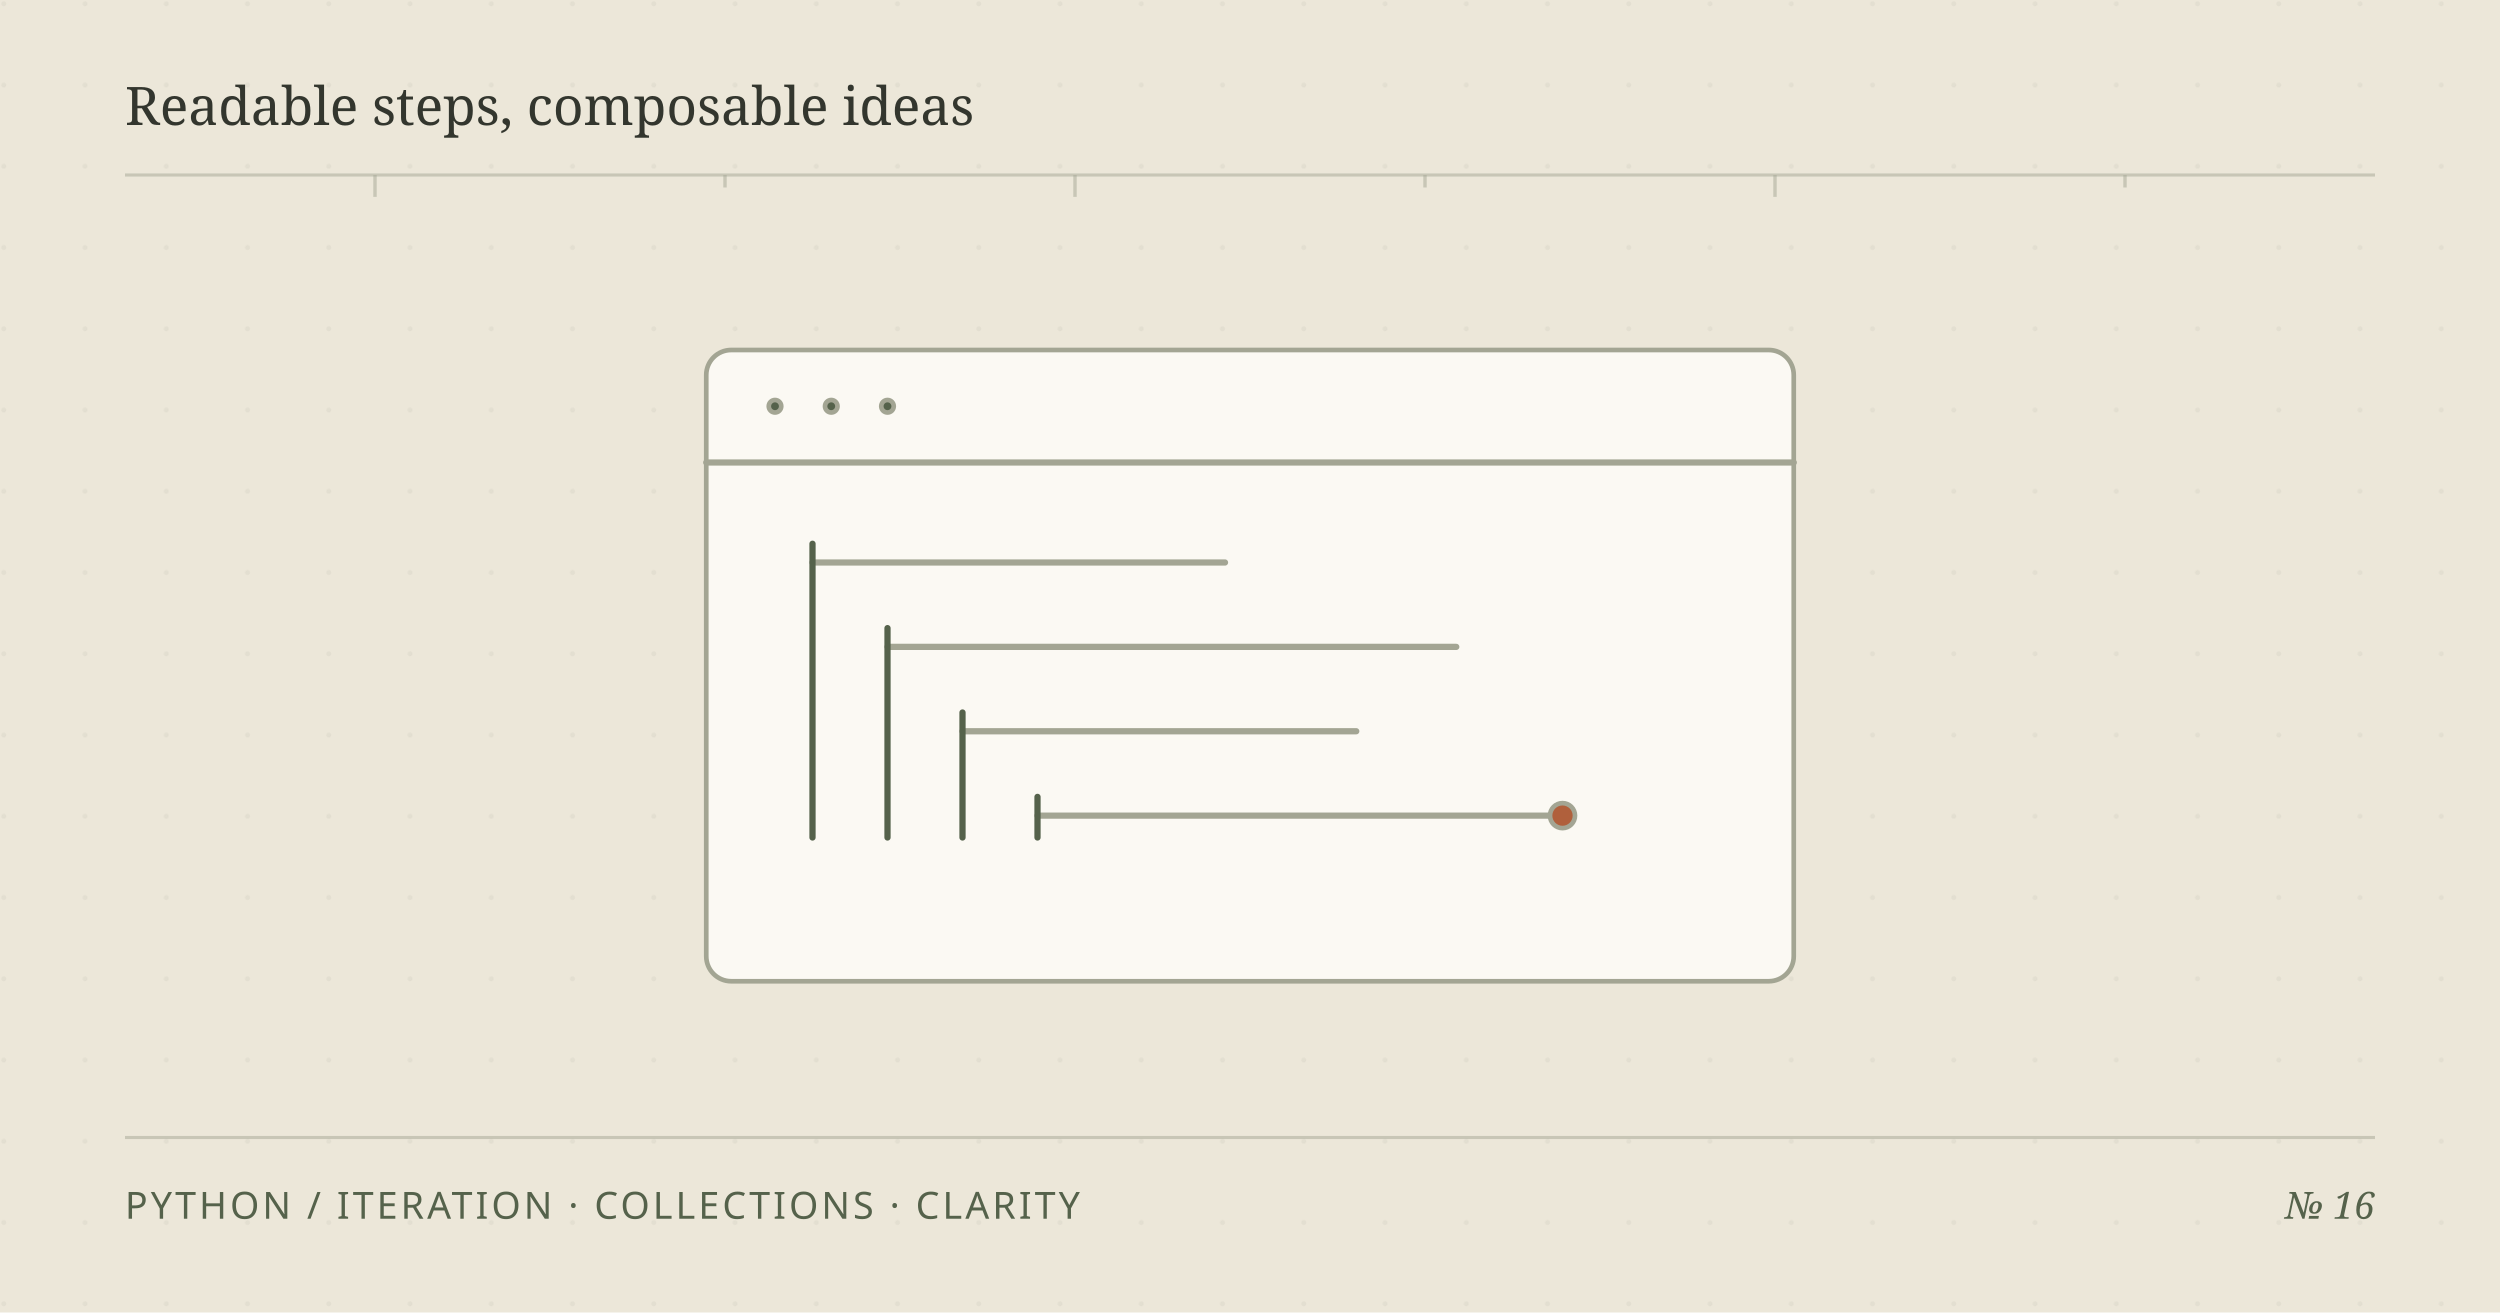
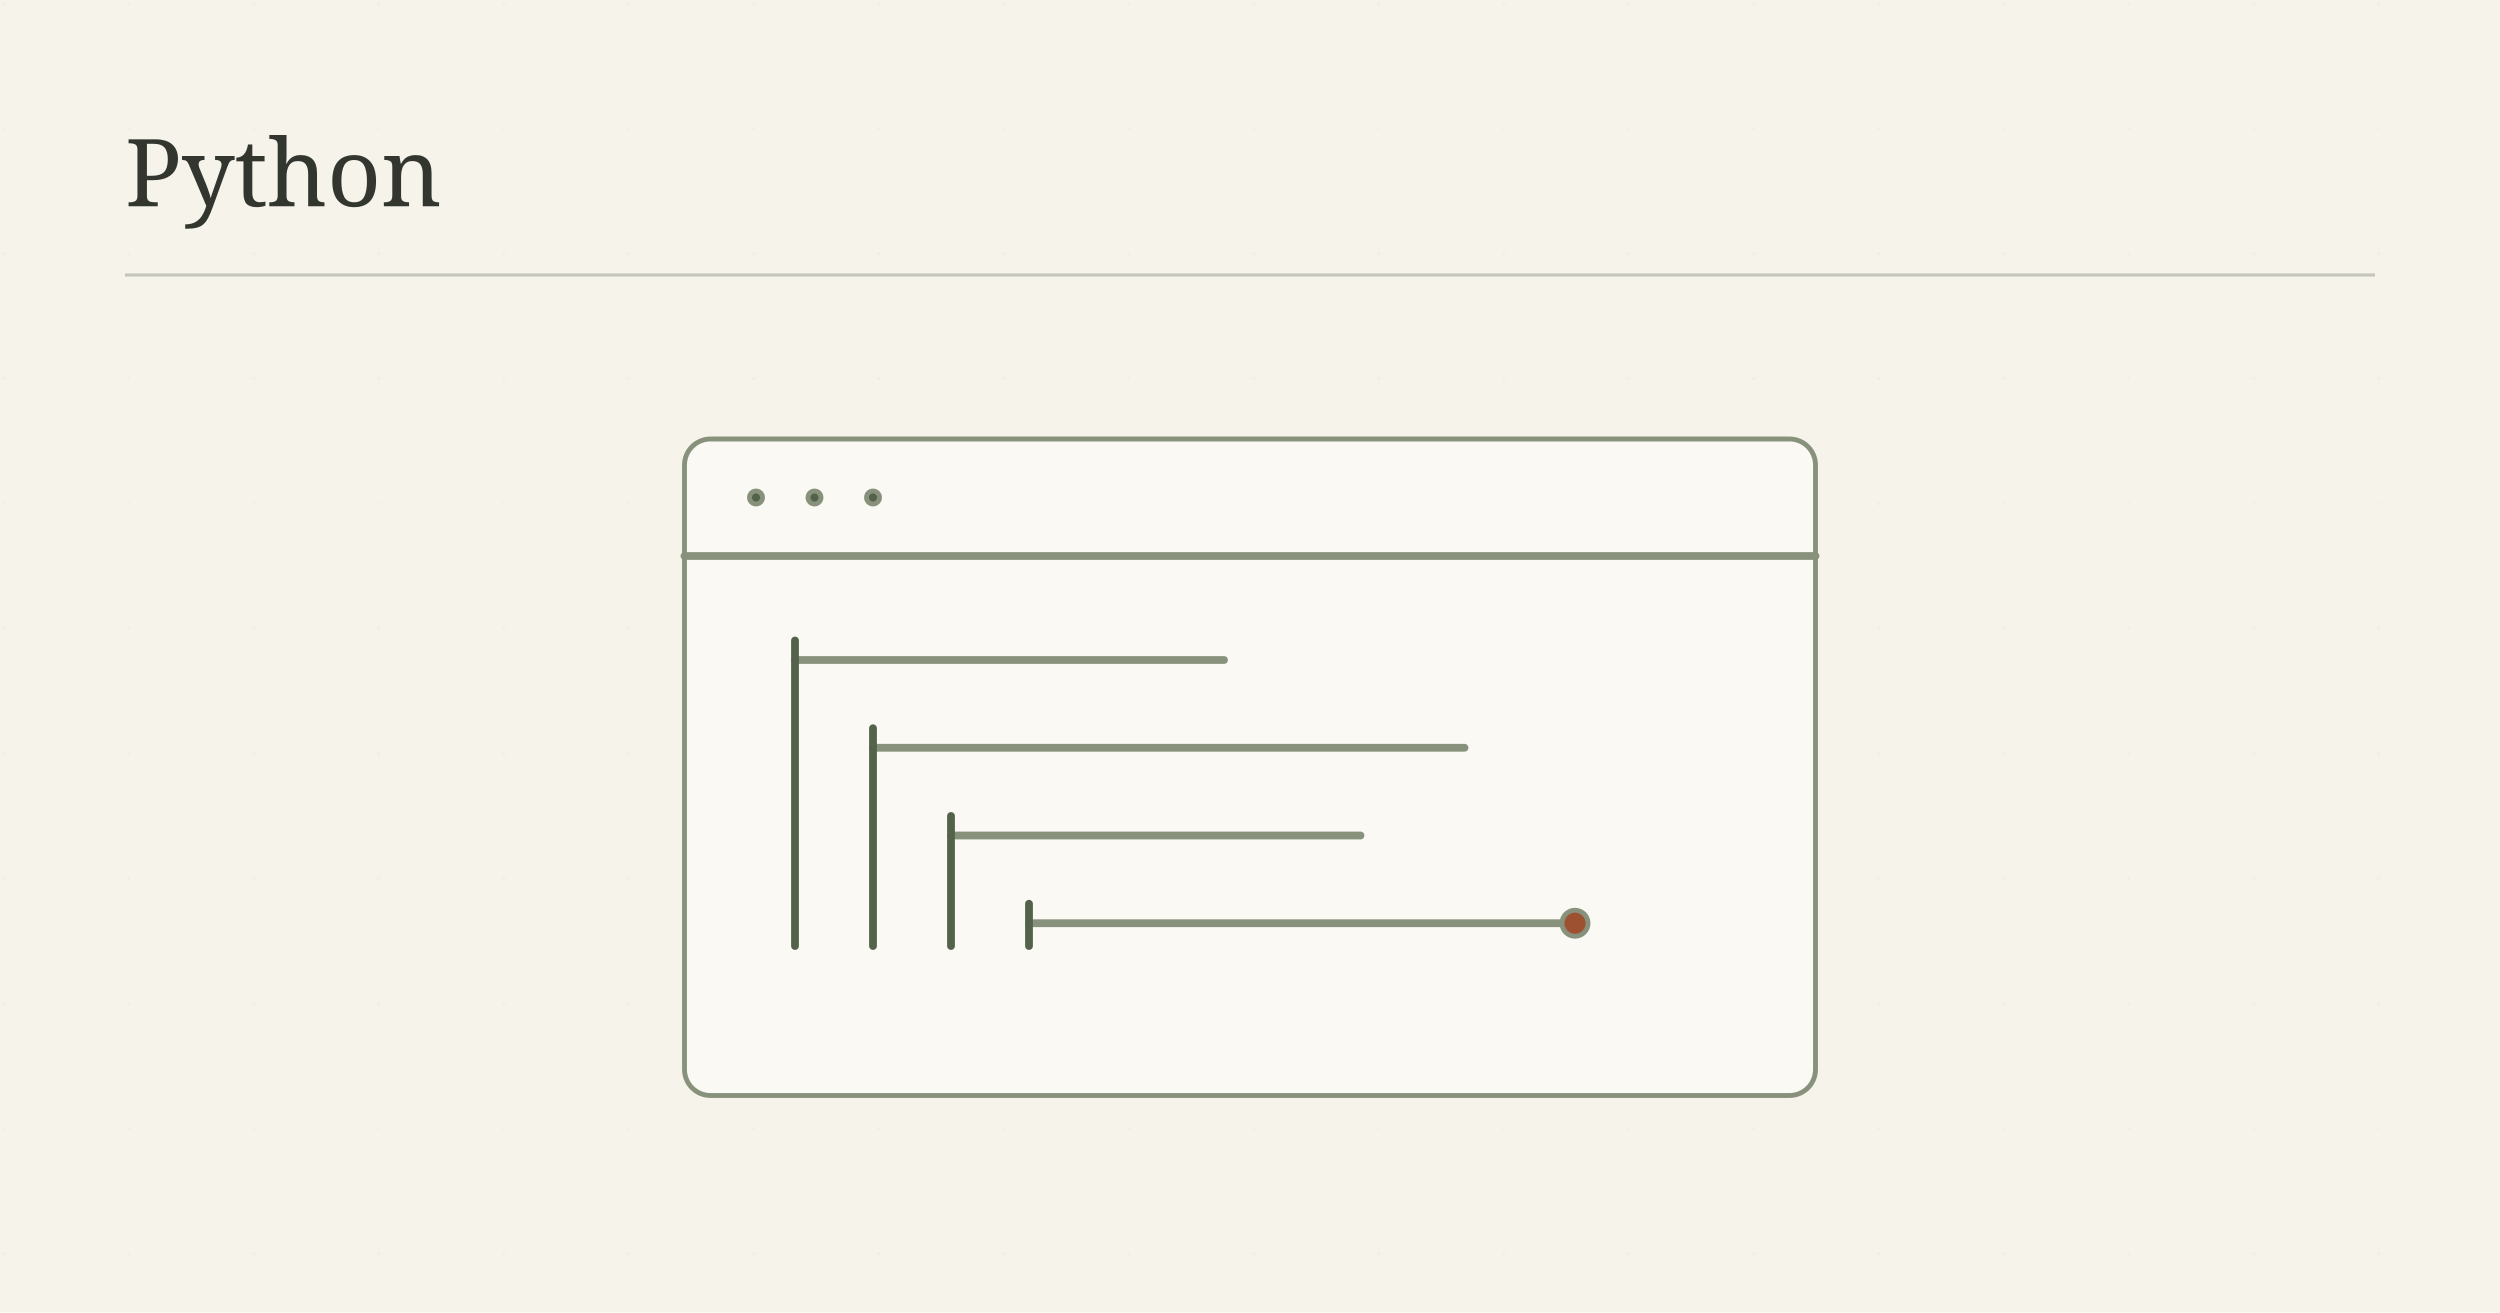
- <svg xmlns="http://www.w3.org/2000/svg" width="800" height="420" viewBox="0 0 800 420" fill="none">
-   <rect width="800" height="420" fill="#ece7d9" />
+ <svg xmlns="http://www.w3.org/2000/svg" width="800" height="420" viewBox="0 0 800 420" fill="none" role="img" aria-labelledby="cover-title">
+   <rect width="800" height="420" fill="#f6f3eb" />
  <defs>
-     <pattern id="g-post-code-python" width="26" height="26" patternUnits="userSpaceOnUse">
-       <circle cx="1.2" cy="1.2" r=".8" fill="#33362e" opacity=".05" />
+     <pattern id="g-post-code-python" width="40" height="40" patternUnits="userSpaceOnUse">
+       <circle cx="1.2" cy="1.2" r=".55" fill="#33362e" opacity=".025" />
    </pattern>
  </defs>
  <rect width="800" height="420" fill="url(#g-post-code-python)" />
-   <path d="M40 56h720M40 364h720" stroke="#a3a593" opacity=".5" />
-   <path d="M120 56v7" stroke="#a3a593" stroke-width="1.1" opacity=".5" />
-   <path d="M232 56v4" stroke="#a3a593" stroke-width="1.1" opacity=".5" />
-   <path d="M344 56v7" stroke="#a3a593" stroke-width="1.1" opacity=".5" />
-   <path d="M456 56v4" stroke="#a3a593" stroke-width="1.1" opacity=".5" />
-   <path d="M568 56v7" stroke="#a3a593" stroke-width="1.1" opacity=".5" />
-   <path d="M680 56v4" stroke="#a3a593" stroke-width="1.1" opacity=".5" />
-   <text x="40" y="40" font-family="Georgia,serif" font-size="17" fill="#33362e">Readable steps, composable ideas</text>
-   <text x="40" y="390" font-family="sans-serif" font-size="12" letter-spacing="1" fill="#55624b">PYTHON / ITERATION · COLLECTIONS · CLARITY</text>
-   <text x="760" y="390" font-family="Georgia,serif" font-size="12" font-style="italic" fill="#55624b" text-anchor="end">№ 16</text>
-   <rect x="226" y="112" width="348" height="202" rx="8" fill="#fbf9f3" stroke="#a3a593" stroke-width="1.5" />
-   <path d="M226 148h348" stroke="#a3a593" stroke-width="2" stroke-linecap="round" stroke-linejoin="round" fill="none" />
-   <circle cx="248" cy="130" r="2" fill="#55624b" stroke="#a3a593" stroke-width="1.5" />
-   <circle cx="266" cy="130" r="2" fill="#55624b" stroke="#a3a593" stroke-width="1.5" />
-   <circle cx="284" cy="130" r="2" fill="#55624b" stroke="#a3a593" stroke-width="1.5" />
-   <path d="M260 180h132m-108 27h182m-158 27h126m-102 27h168" stroke="#a3a593" stroke-width="2" stroke-linecap="round" stroke-linejoin="round" fill="none" />
-   <path d="M260 174v94m24-67v67m24-40v40m24-13v13" stroke="#55624b" stroke-width="2" stroke-linecap="round" stroke-linejoin="round" fill="none" />
-   <circle cx="500" cy="261" r="4" fill="#b0603c" stroke="#a3a593" stroke-width="1.5" />
+   <text x="40" y="66" font-family="Georgia,serif" font-size="30" fill="#33362e">Python</text>
+   <path d="M40 88h720" stroke="#87917c" opacity=".45" />
+   <g transform="translate(-16 24) scale(1.04)">
+     <rect x="226" y="112" width="348" height="202" rx="8" fill="#fbf9f3" stroke="#87917c" stroke-width="1.5" />
+     <path d="M226 148h348" stroke="#87917c" stroke-width="2.4" stroke-linecap="round" stroke-linejoin="round" fill="none" />
+     <circle cx="248" cy="130" r="2" fill="#55624b" stroke="#87917c" stroke-width="1.5" />
+     <circle cx="266" cy="130" r="2" fill="#55624b" stroke="#87917c" stroke-width="1.5" />
+     <circle cx="284" cy="130" r="2" fill="#55624b" stroke="#87917c" stroke-width="1.5" />
+     <path d="M260 180h132m-108 27h182m-158 27h126m-102 27h168" stroke="#87917c" stroke-width="2.4" stroke-linecap="round" stroke-linejoin="round" fill="none" />
+     <path d="M260 174v94m24-67v67m24-40v40m24-13v13" stroke="#55624b" stroke-width="2.4" stroke-linecap="round" stroke-linejoin="round" fill="none" />
+     <circle cx="500" cy="261" r="4" fill="#9e5130" stroke="#87917c" stroke-width="1.5" />
+   </g>
</svg>
